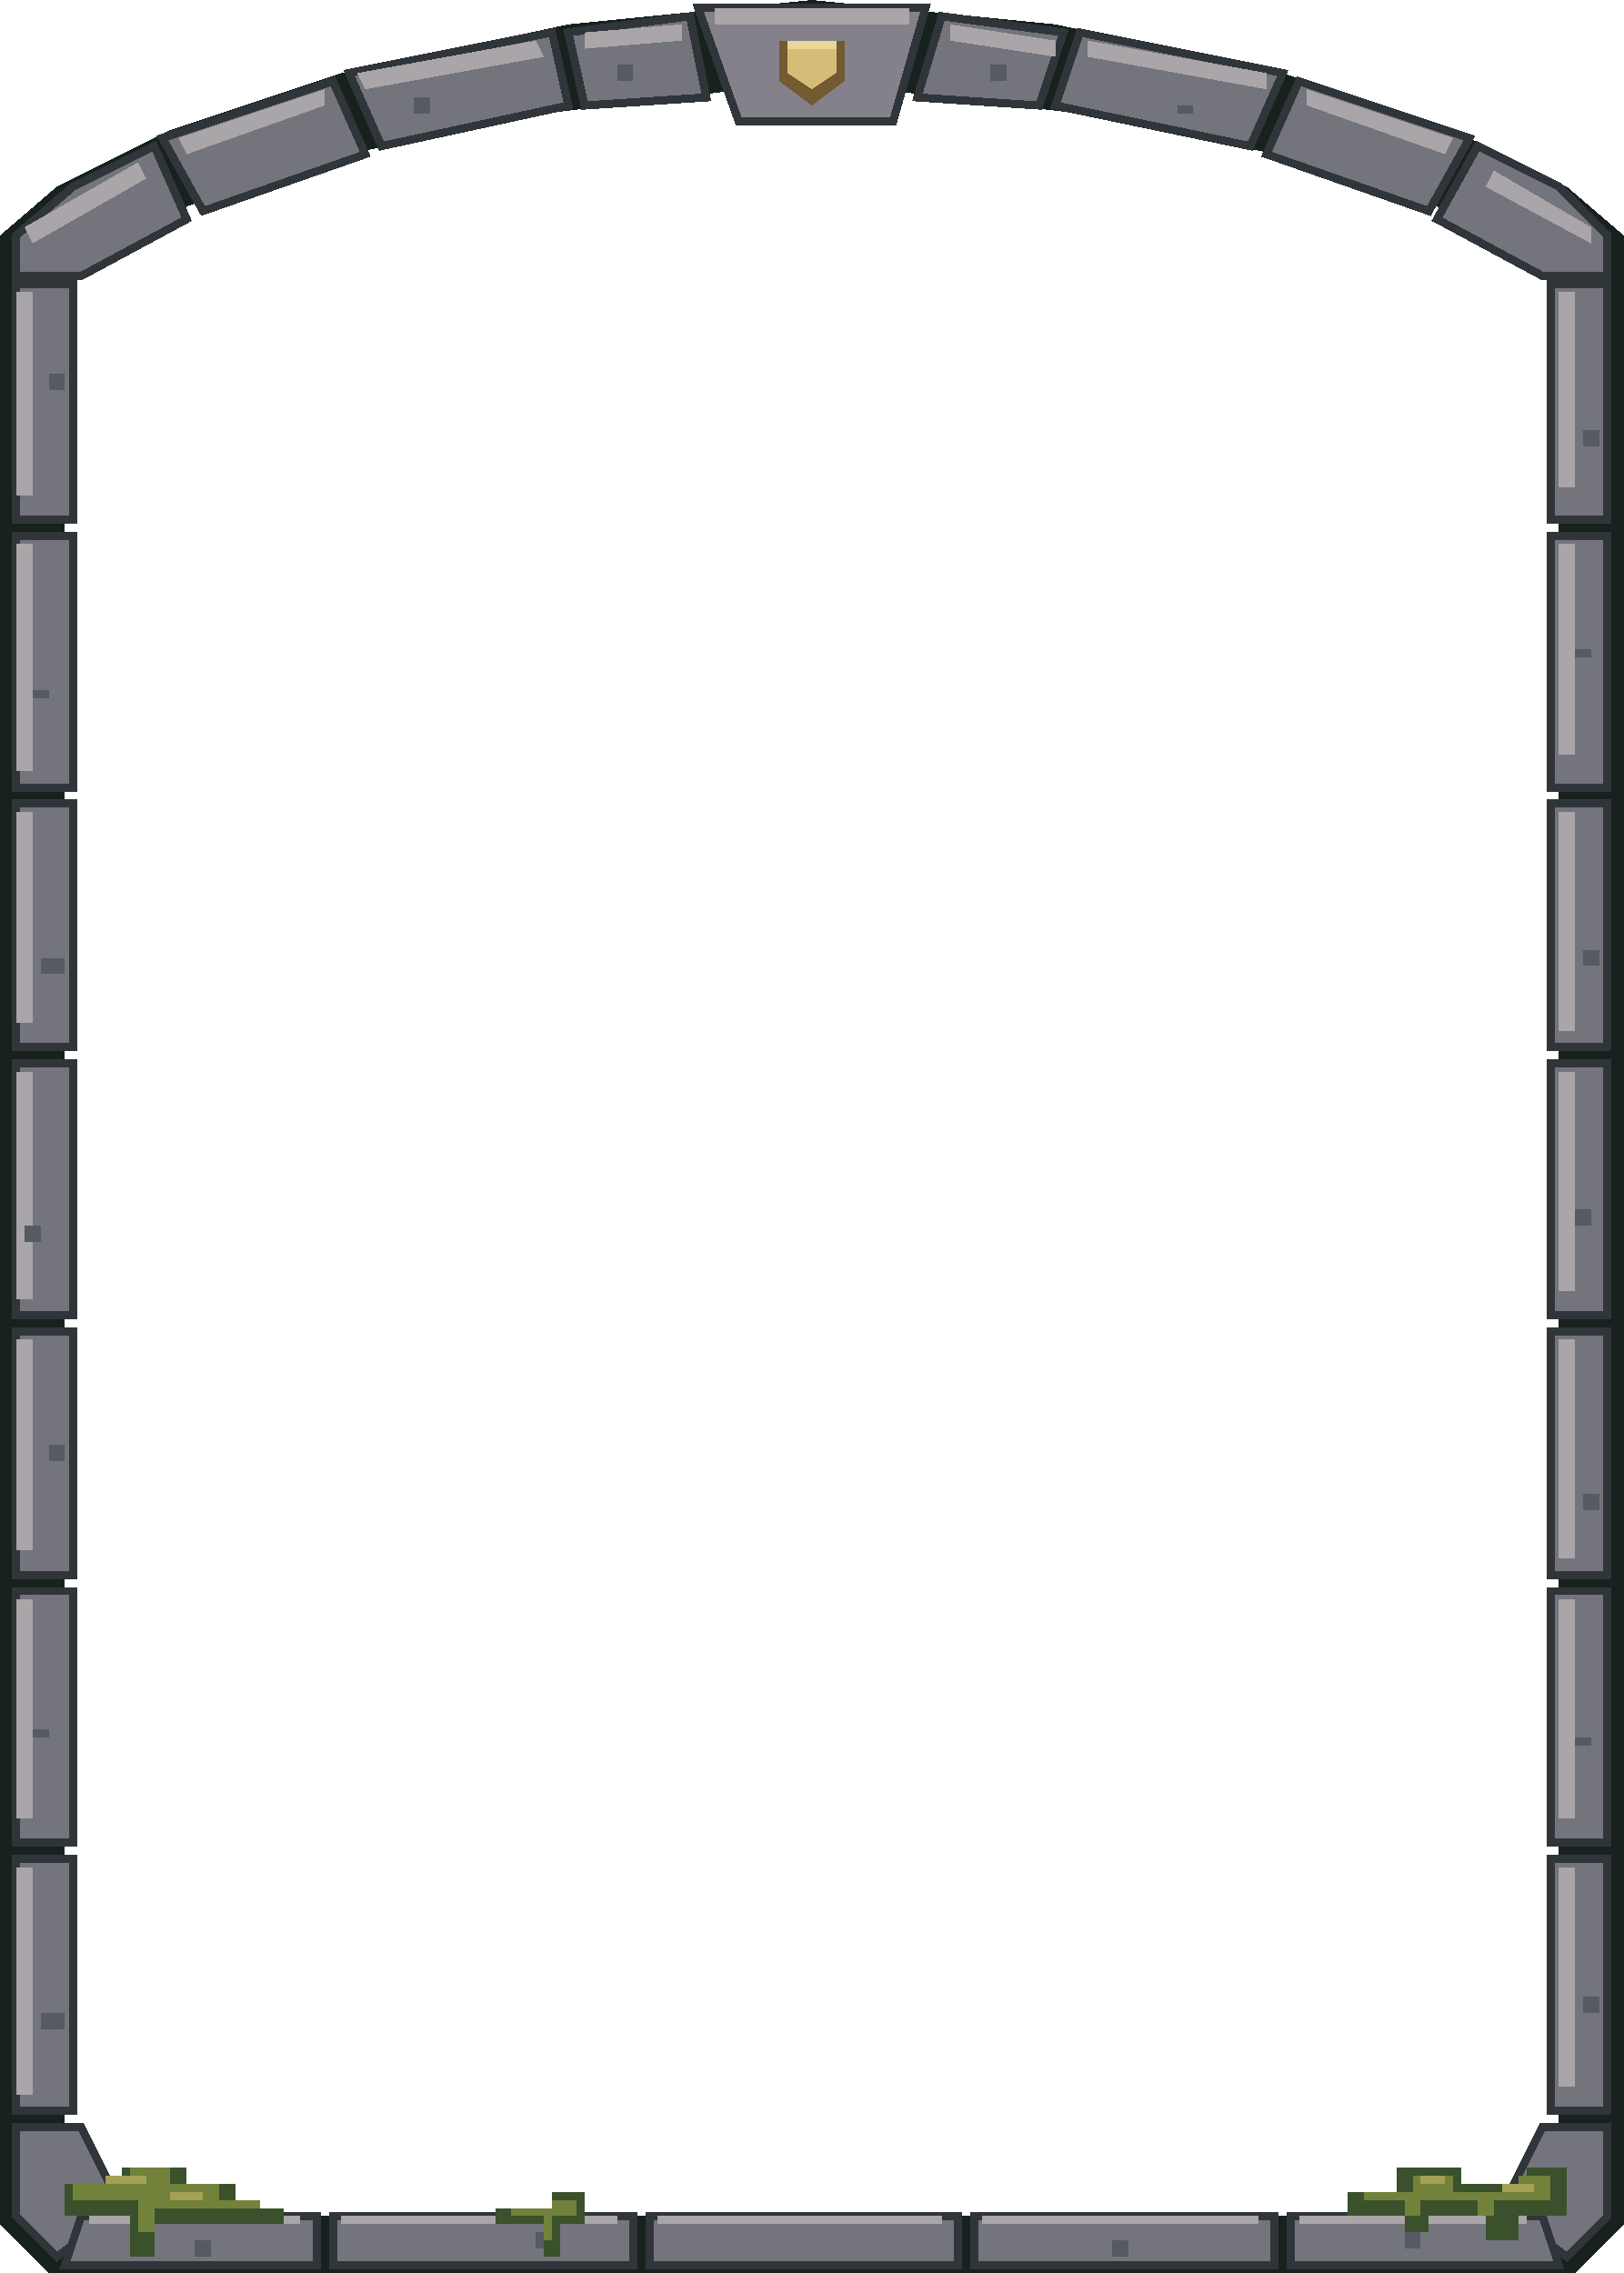
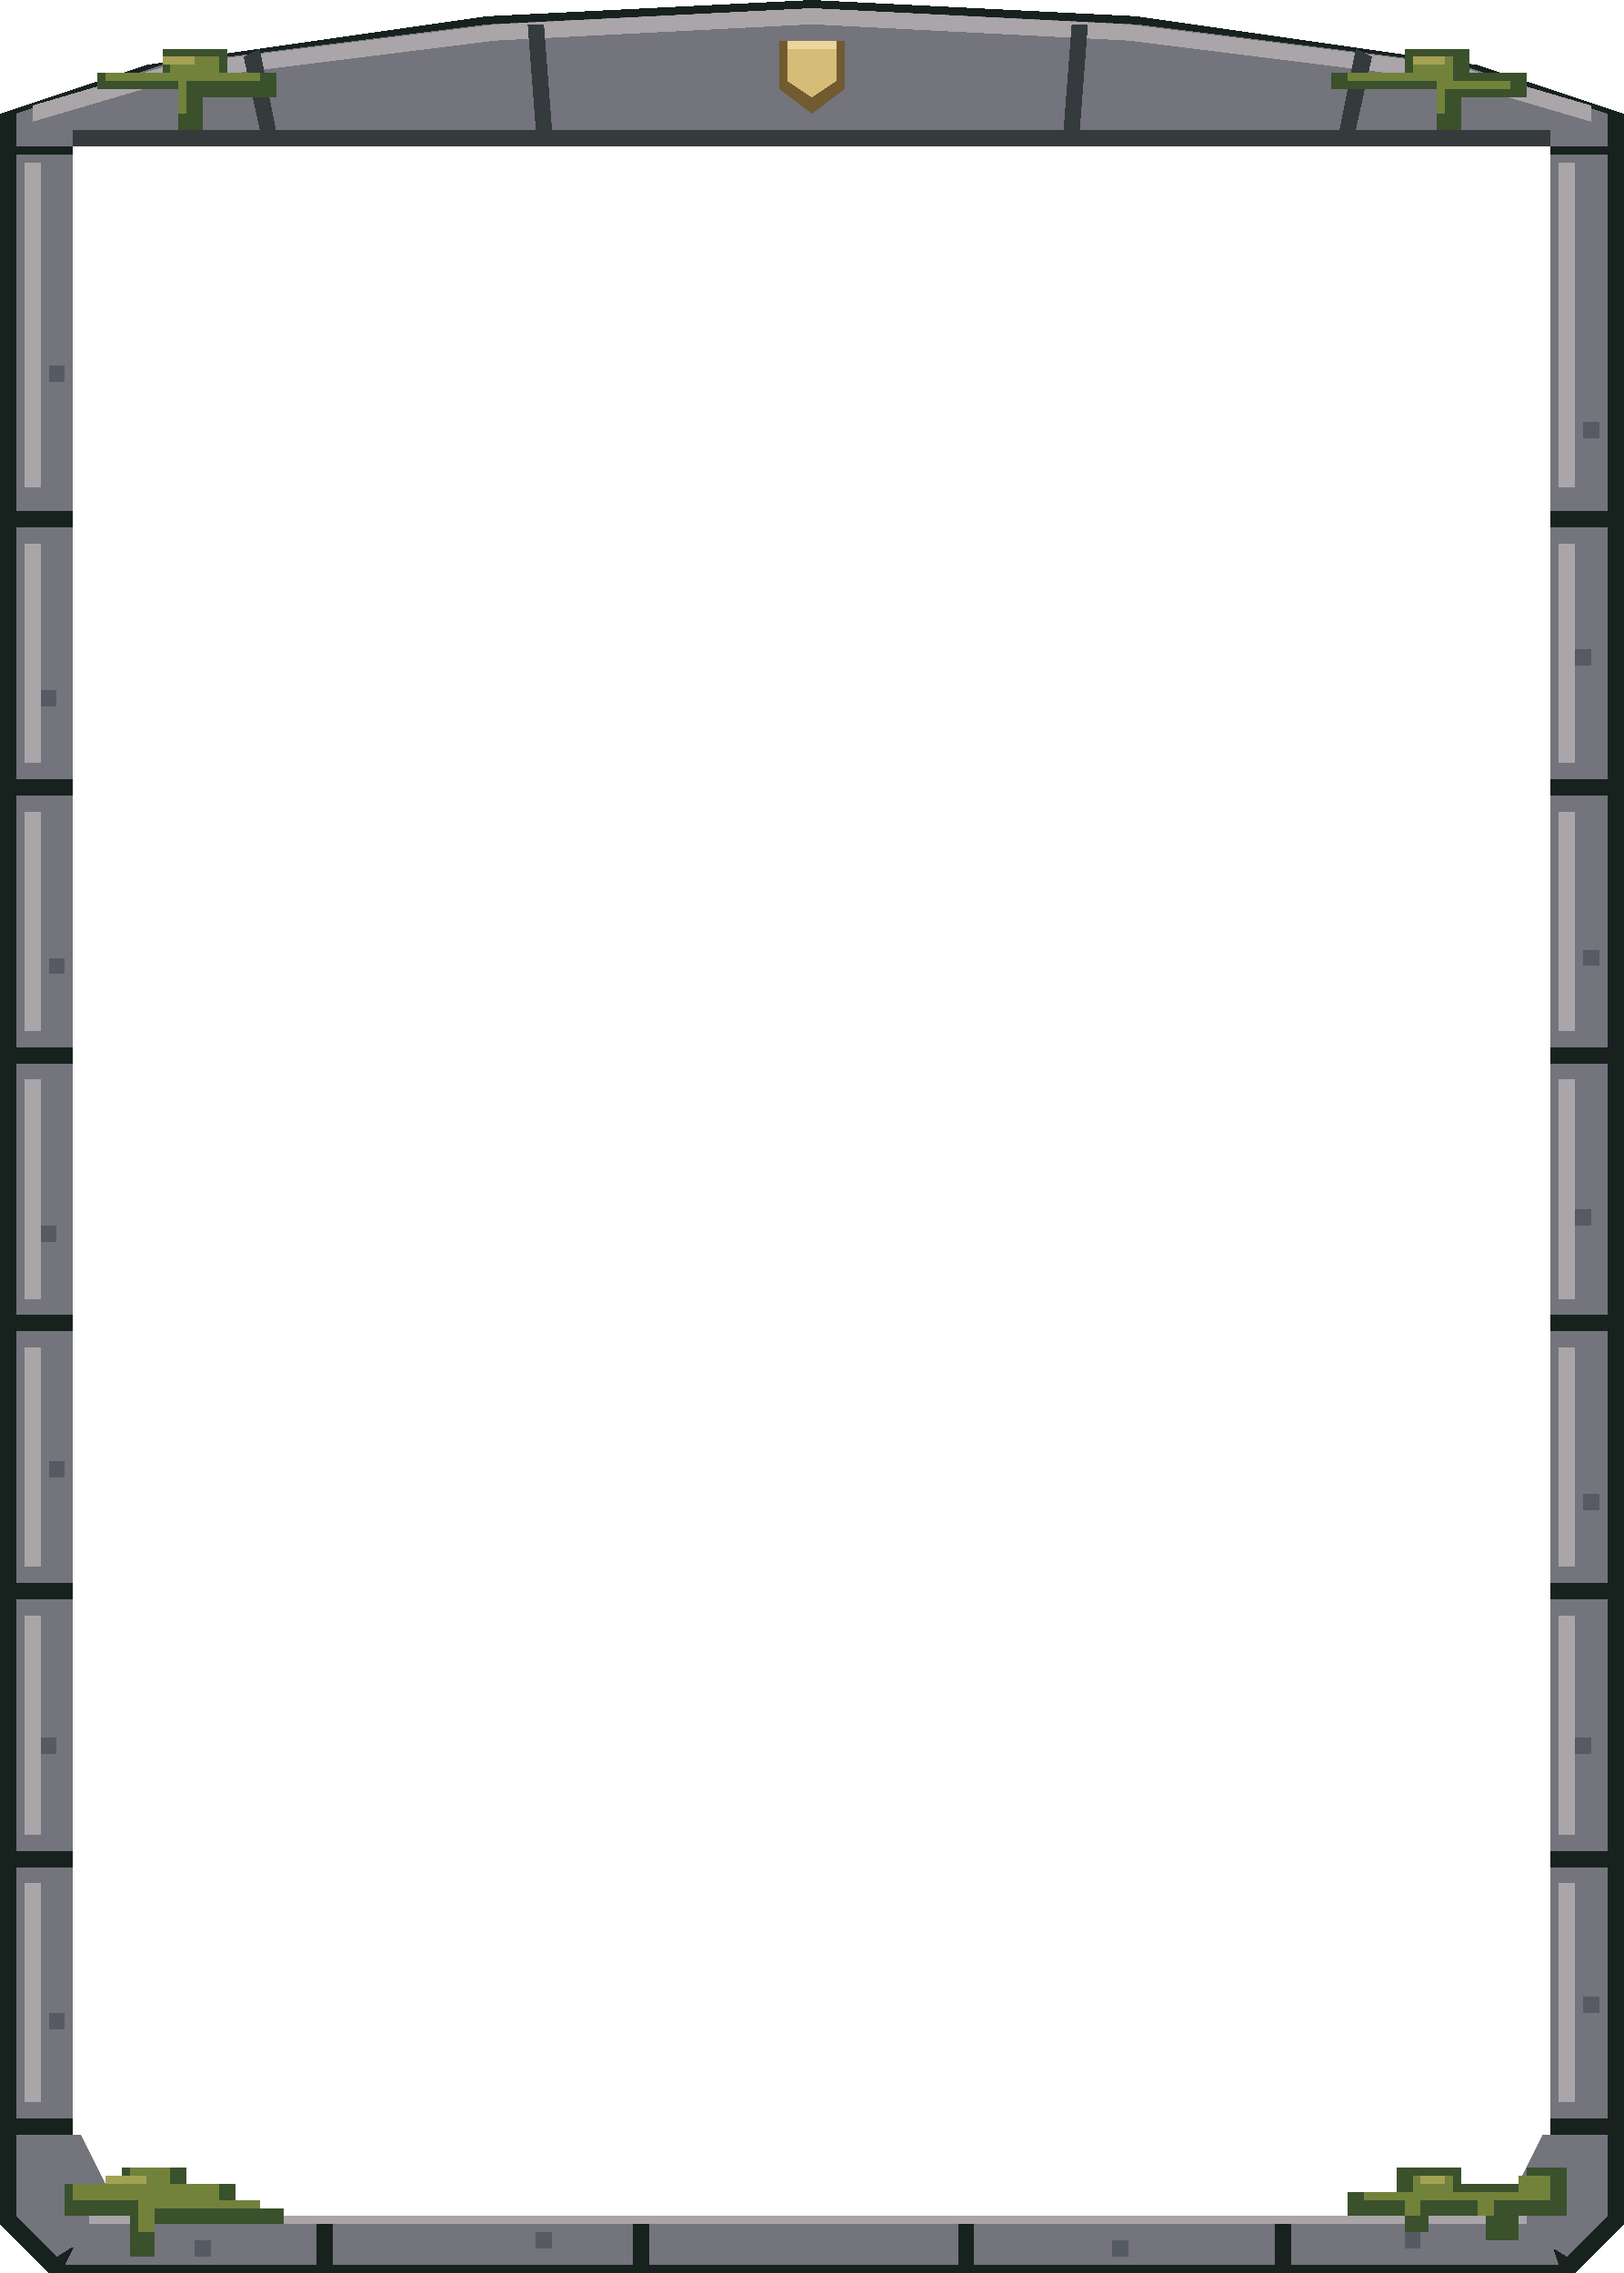
<svg xmlns="http://www.w3.org/2000/svg" width="200" height="280" viewBox="0 0 200 280" shape-rendering="crispEdges">
-   <path fill="#17221f" d="M0 29 7 23 21 16 42 9 70 3 100 0 130 3 158 9 179 16 193 23 200 29V274l-6 6H6l-6-6zM8 34v234l5 5h174l5-5V34l-8-6-22-8-29-6-33-4-33 4-29 6-22 8z" fill-rule="evenodd" />
-   <g fill="#74747c" stroke="#30353a" stroke-width="1">
-     <path d="m2 29 7-6 10-5 4 9-13 7H2z" />
-     <path d="m20 17 21-7 4 9-20 7z" />
-     <path d="m43 9 25-5 2 9-23 5z" />
-     <path d="m70 4 15-2 2 10-15 1z" />
-     <path d="m86 1 28 0-4 14H91z" fill="#85818a" />
-     <path d="m116 2 15 2-3 9-15-1z" />
-     <path d="m133 4 25 5-4 9-24-5z" />
-     <path d="m160 10 21 7-5 9-20-7z" />
-     <path d="m182 18 10 5 6 6v5h-8l-13-7z" />
-     <path d="M2 35h7v29H2zM2 66h7v31H2zM2 99h7v30H2zM2 131h7v31H2zM2 164h7v30H2zM2 196h7v31H2zM2 229h7v31H2z" />
-     <path d="M191 35h7v29h-7zM191 66h7v31h-7zM191 99h7v30h-7zM191 131h7v31h-7zM191 164h7v30h-7zM191 196h7v31h-7zM191 229h7v31h-7z" />
-     <path d="M2 262h8l5 10-8 6-5-5zM190 262h8v11l-5 5-8-6z" />
-     <path d="M10 273h29v6H8zM41 273h37v6H41zM80 273h38v6H80zM120 273h37v6h-37zM159 273h31l2 6h-33z" />
-   </g>
-   <g fill="#aaa5a8">
-     <path d="m3 28 14-8 1 2-14 8zM22 17l18-6v2l-17 6zM44 9l22-4 1 2-22 4zM72 4l12-1v2L72 6zM88 1h24v2H88zM117 3l13 2v2l-13-2zM134 5l22 4v2l-22-4zM161 11l18 6-1 2-17-6zM184 21l12 7v2l-13-7z" />
-     <path d="M2 36h2v25H2zM2 67h2v28H2zM2 100h2v26H2zM2 132h2v28H2zM2 165h2v26H2zM2 197h2v27H2zM2 230h2v28H2zM192 36h2v24h-2zM192 67h2v26h-2zM192 100h2v27h-2zM192 132h2v27h-2zM192 165h2v27h-2zM192 197h2v27h-2zM192 230h2v27h-2z" />
-     <path d="M11 273h26v1H11zM42 273h34v1H42zM81 273h35v1H81zM121 273h34v1h-34zM160 273h28v1h-28z" />
-   </g>
-   <g fill="#555a63">
-     <path d="M6 46h2v2H6zM4 85h2v1H4zM5 118h3v2H5zM3 151h2v2H3zM6 178h2v2H6zM4 213h2v1H4zM5 248h3v2H5zM195 53h2v2h-2zM194 80h2v1h-2zM195 117h2v2h-2zM194 149h2v2h-2zM195 184h2v2h-2zM194 214h2v1h-2zM195 246h2v2h-2zM51 12h2v2h-2zM76 8h2v2h-2zM122 8h2v2h-2zM145 13h2v1h-2zM24 276h2v2h-2zM66 275h2v2h-2zM137 276h2v2h-2zM173 275h2v2h-2z" />
-   </g>
-   <path fill="#725a31" d="M96 5h8v5l-4 3-4-3z" />
-   <path fill="#d5bd78" d="M97 5h6v4l-3 2-3-2z" />
+   <path fill="#17221f" fill-rule="evenodd" d="M0 14 18 8 60 2 100 0 140 2 182 8 200 14V274l-6 6H6l-6-6zM9 18v251l5 5h172l5-5V18z" />
+   <path fill="#74747c" d="M2 14 20 8 60 3 100 1 140 3 180 8 198 14v4H2zM2 19h7v44H2zM2 65h7v31H2zM2 98h7v31H2zM2 131h7v31H2zM2 164h7v31H2zM2 197h7v31H2zM2 230h7v31H2zM191 19h7v44h-7zM191 65h7v31h-7zM191 98h7v31h-7zM191 131h7v31h-7zM191 164h7v31h-7zM191 197h7v31h-7zM191 230h7v31h-7zM2 263h8l5 10-8 5-5-5zM190 263h8v10l-5 5-8-5zM11 273h28v6H8zM41 273h37v6H41zM80 273h38v6H80zM120 273h37v6h-37zM159 273h31l2 6h-33z" />
+   <path fill="#aaa5a8" d="M4 13 21 8 61 3 100 1 139 3 179 8 196 13v2L179 10 139 5 100 3 61 5 21 10 4 15zM3 20h2v40H3zM3 67h2v27H3zM3 100h2v27H3zM3 133h2v27H3zM3 166h2v27H3zM3 199h2v27H3zM3 232h2v27H3zM192 20h2v40h-2zM192 67h2v27h-2zM192 100h2v27h-2zM192 133h2v27h-2zM192 166h2v27h-2zM192 199h2v27h-2zM192 232h2v27h-2zM11 273h177v1H11z" />
+   <path fill="#353a3c" d="m30 7 2-1 2 10h-2zM65 3h2l1 13h-2zM132 3h2l-1 13h-2zM167 6l2 1-2 9h-2zM9 16h182v2H9z" />
+   <path fill="#555a63" d="M6 45h2v2H6zM5 85h2v2H5zM6 118h2v2H6zM5 151h2v2H5zM6 180h2v2H6zM5 214h2v2H5zM6 248h2v2H6zM195 52h2v2h-2zM194 80h2v2h-2zM195 117h2v2h-2zM194 149h2v2h-2zM195 184h2v2h-2zM194 214h2v2h-2zM195 246h2v2h-2zM24 276h2v2h-2zM66 275h2v2h-2zM137 276h2v2h-2zM173 275h2v2h-2z" />
+   <path fill="#725a31" d="M96 5h8v6l-4 3-4-3z" />
+   <path fill="#d5bd78" d="M97 5h6v5l-3 2-3-2z" />
  <path fill="#ead69a" d="M97 5h6v1h-6z" />
-   <path fill="#3a512c" d="M8 269h7v-2h8v2h6v3h6v2H19v4h-3v-5H8zM166 270h6v-3h8v2h8v-2h5v6h-6v3h-4v-3h-7v2h-3v-2h-7zM61 272h7v-2h4v4h-3v4h-2v-4h-6z" />
-   <path fill="#72823b" d="M9 269h7v-2h5v2h6v2h5v1H19v3h-2v-4H9zM168 270h6v-2h5v2h8v-2h4v3h-7v2h-2v-2h-7v2h-2v-2h-5zM63 272h5v-1h3v2h-3v3h-1v-3h-4z" />
-   <path fill="#a3a153" d="M13 268h5v1h-5zM21 270h4v1h-4zM175 268h3v1h-3zM185 269h4v1h-4z" />
+   <path fill="#3a512c" d="M12 9h8V6h8v3h6v3h-9v4h-3v-5H12zM164 9h9V6h8v3h7v3h-8v4h-3v-5h-13zM8 269h7v-2h8v2h6v3h6v2H19v4h-3v-5H8zM166 270h6v-3h8v2h8v-2h5v6h-6v3h-4v-3h-7v2h-3v-2h-7z" />
+   <path fill="#72823b" d="M13 9h8V7h6v2h5v1h-9v4h-1v-4h-9zM166 9h8V7h5v3h7v1h-8v3h-1v-4h-11zM9 269h7v-2h5v2h6v2h5v1H19v3h-2v-4H9zM168 270h6v-2h5v2h8v-2h4v3h-7v2h-2v-2h-7v2h-2v-2h-5z" />
+   <path fill="#a3a153" d="M20 7h4v1h-4zM174 7h4v1h-4zM13 268h5v1h-5zM175 268h3v1h-3z" />
</svg>
